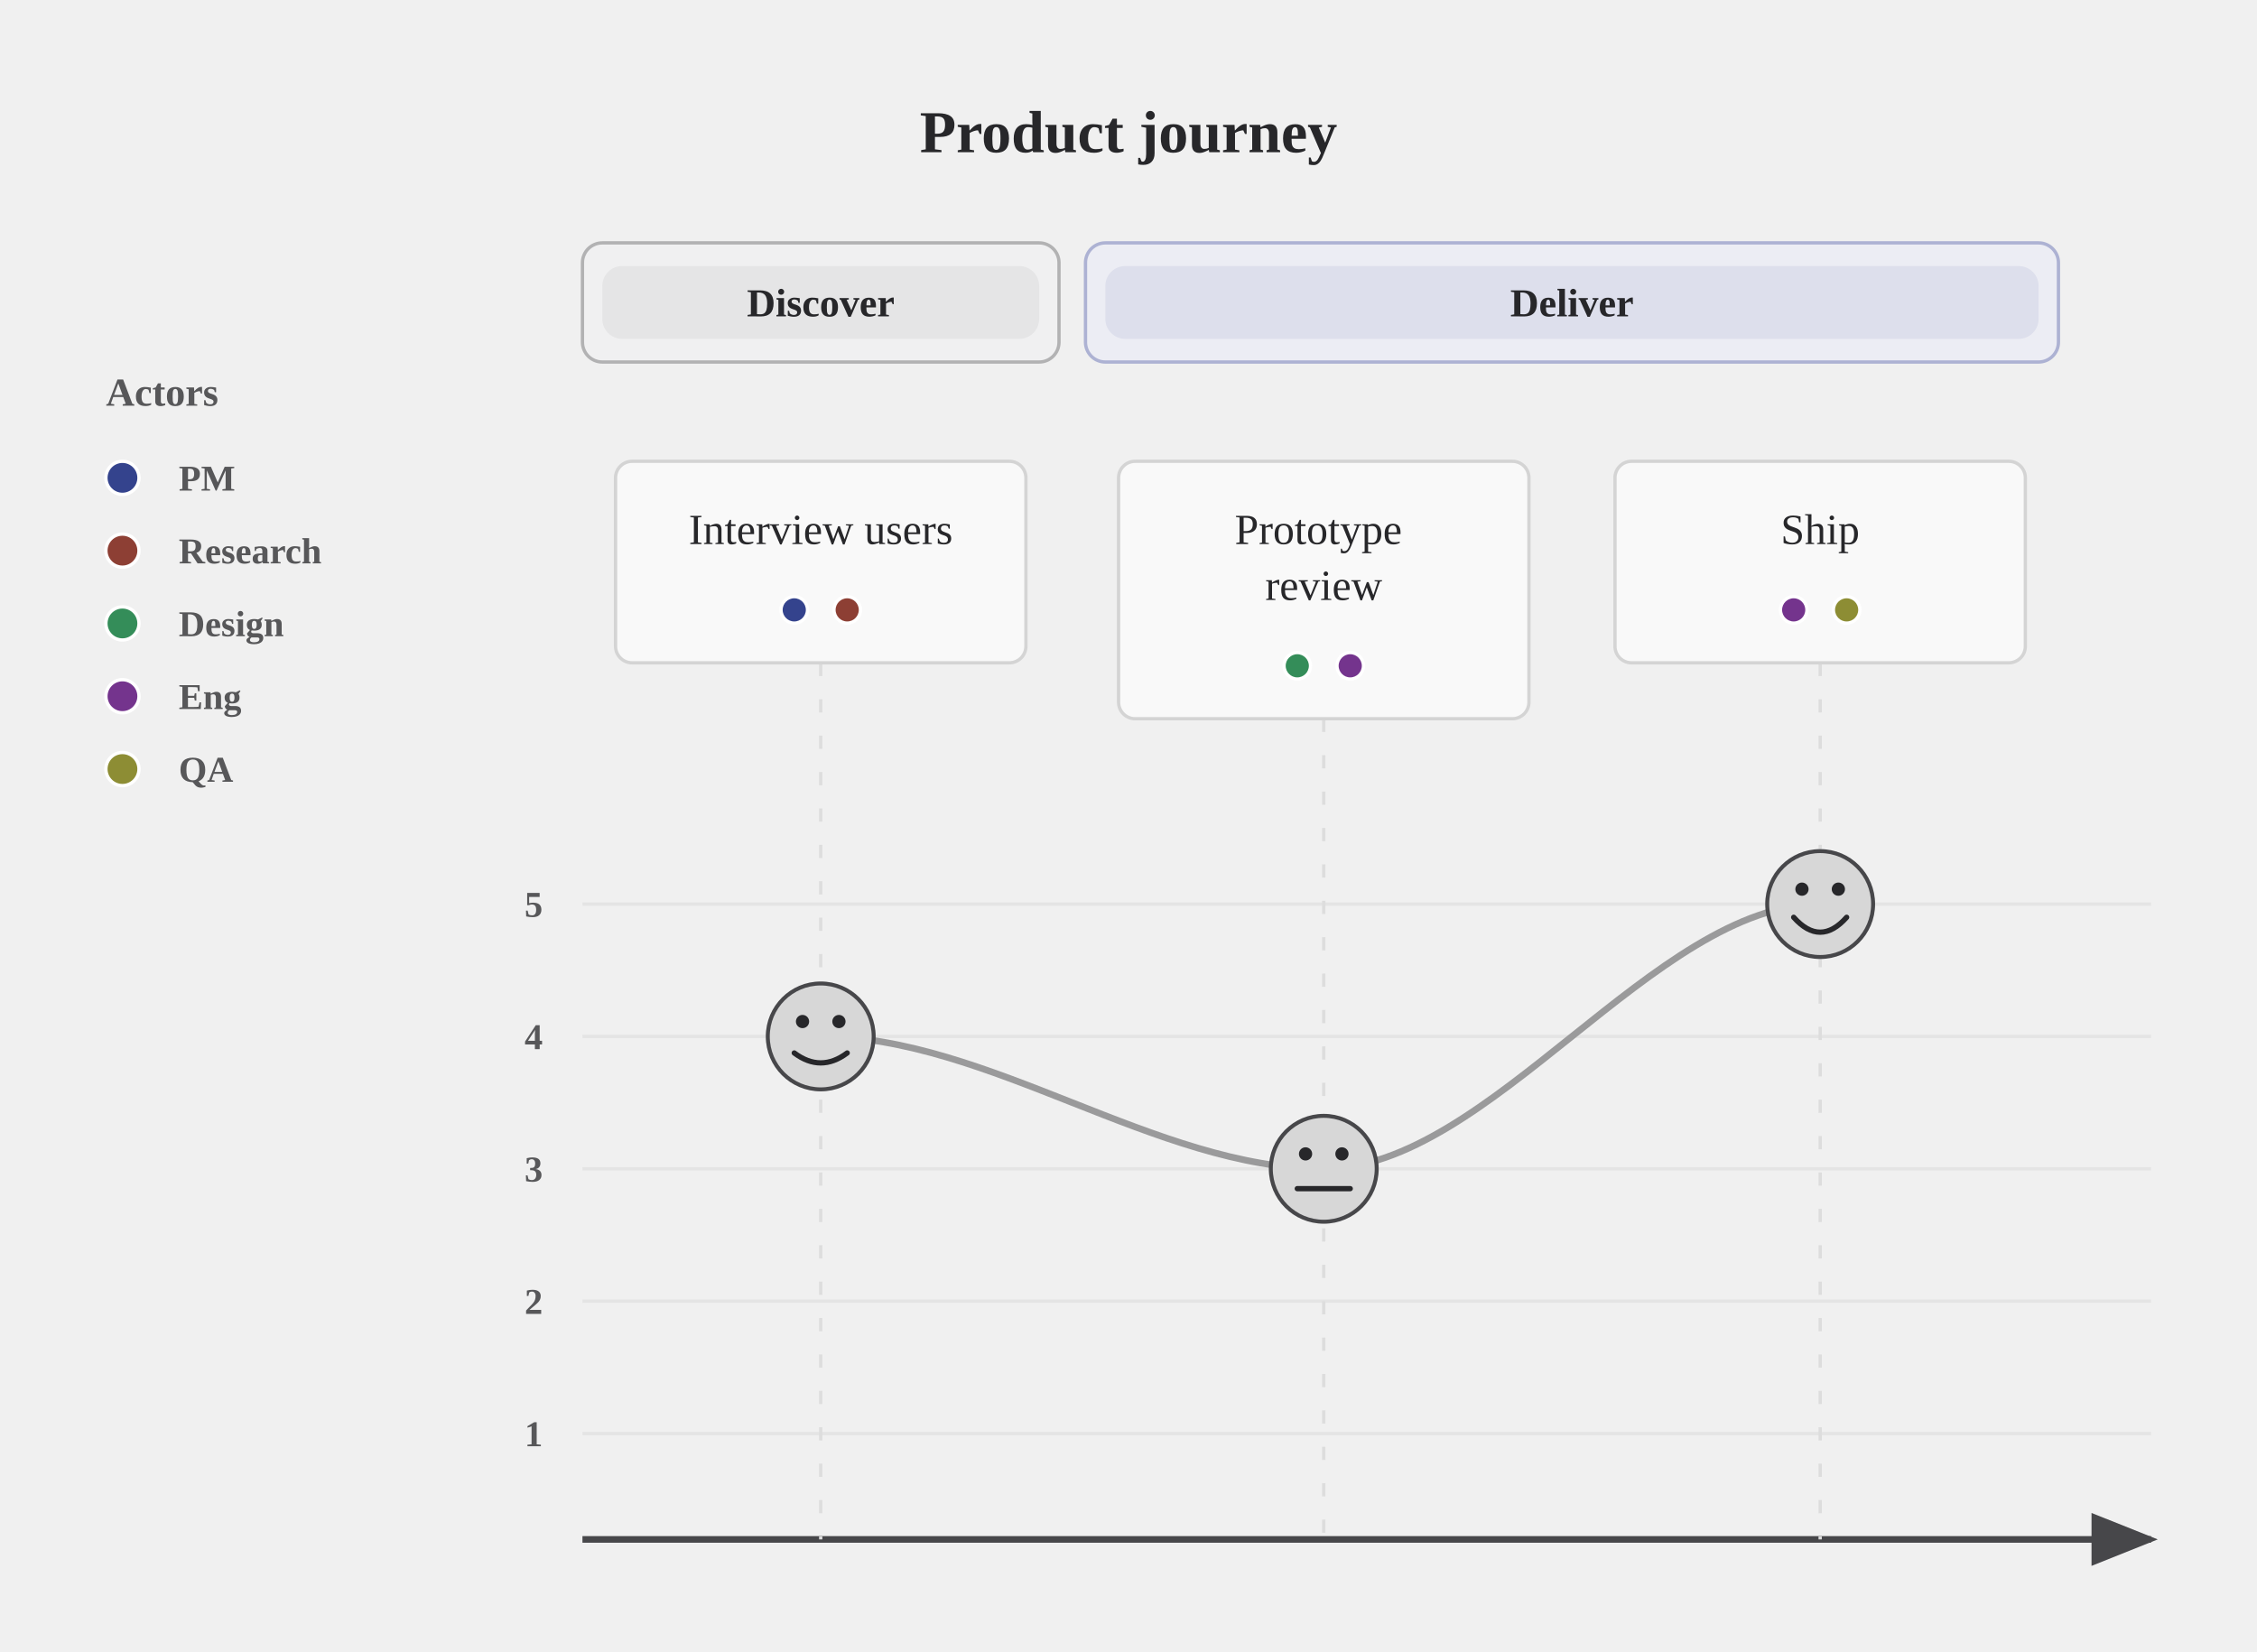
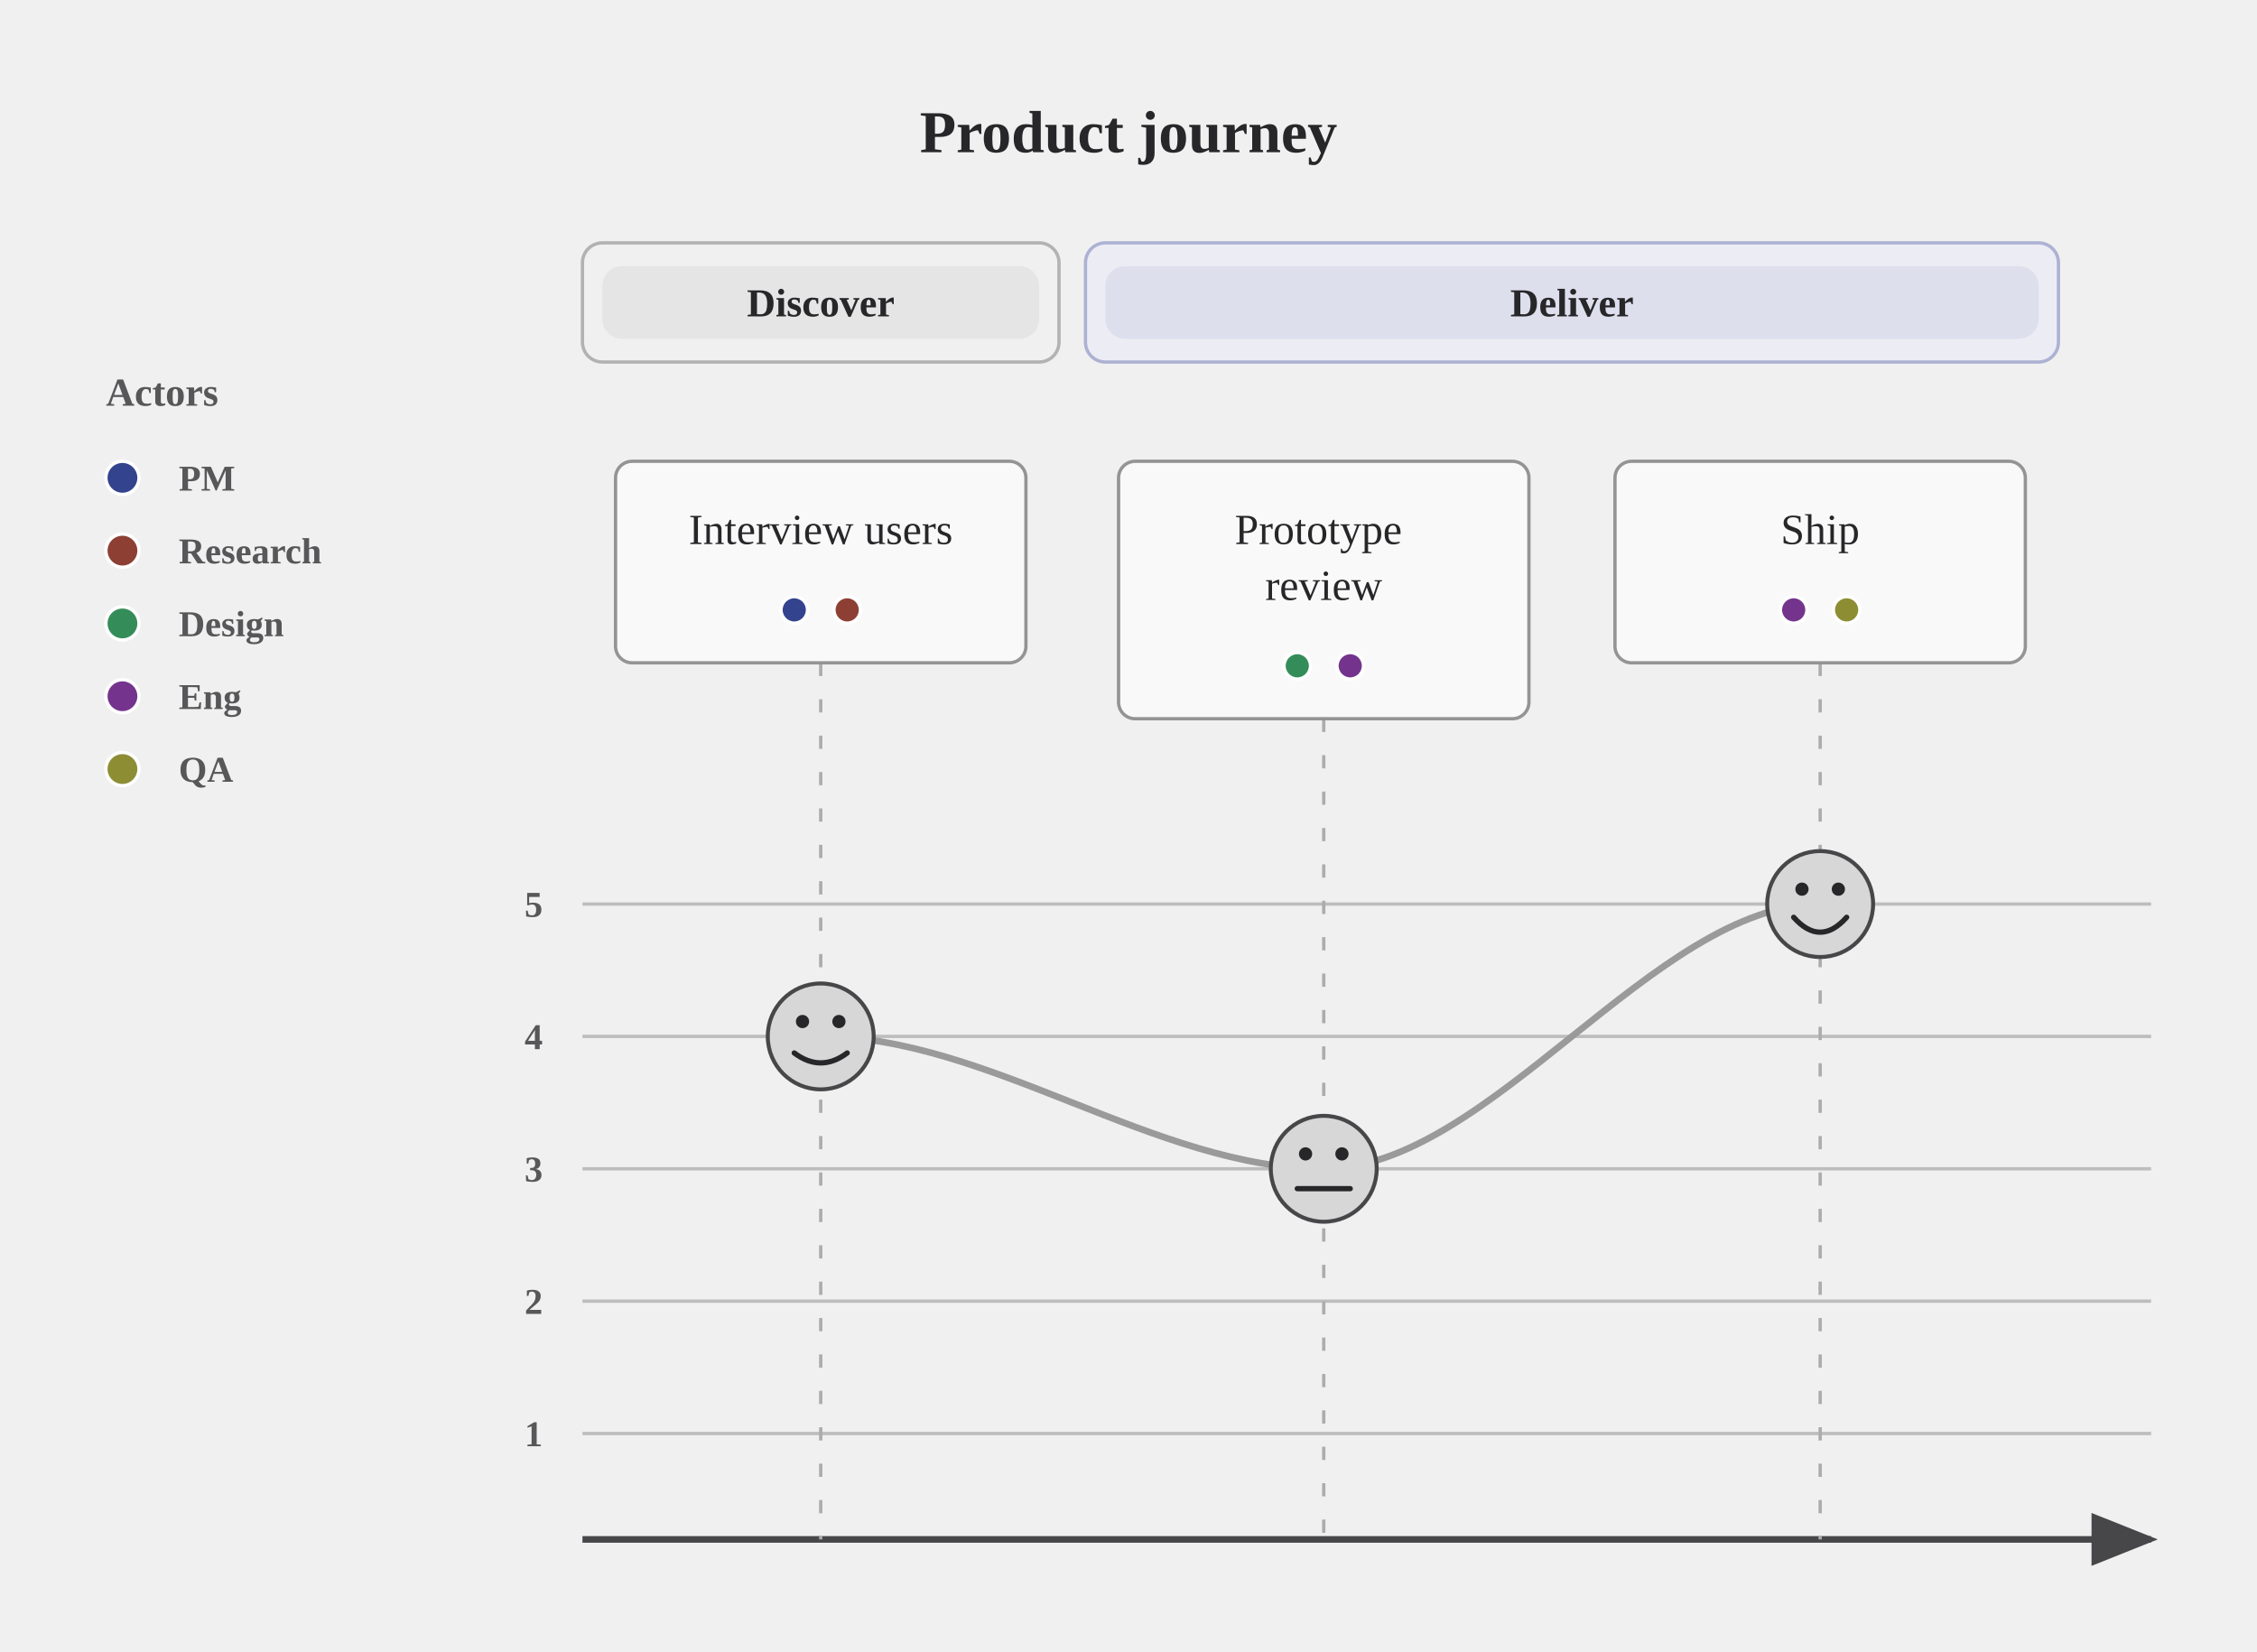
- <svg xmlns="http://www.w3.org/2000/svg" width="682" height="499.2" viewBox="0 0 682 499.2" style="--bg:#FFFFFF;--fg:#27272A;--font:Inter;background:#FFFFFF" aria-labelledby="journey-1nl2g1i-title" aria-roledescription="user journey" role="img" class="am-04voodg1d3cqkd">
+ <svg xmlns="http://www.w3.org/2000/svg" width="682" height="499.2" viewBox="0 0 682 499.2" style="--bg:#FFFFFF;--fg:#27272A;--font:Inter;background:#FFFFFF" aria-labelledby="journey-1nl2g1i-title" aria-roledescription="user journey" role="img" class="am-0ysjeet0j8dwqy">
  <style>
-   svg.am-04voodg1d3cqkd { font-family: var(--font, 'Inter'), system-ui, sans-serif; }
-   svg.am-04voodg1d3cqkd {
+   svg.am-0ysjeet0j8dwqy { font-family: var(--font, 'Inter'), system-ui, sans-serif; }
+   svg.am-0ysjeet0j8dwqy {
    /* Derived from --bg and --fg (overridable via --line, --accent, etc.) */
    --_text:          #27272A;
    --_text-sec:      #575759;
    --_text-muted:    #707072;
    --_text-faint:    #8a8a8c;
    --_line:          #939395;
    --_arrow:         #47474a;
    --_node-fill:     #f9f9f9;
    --_node-stroke:   #d4d4d4;
    --_group-fill:    #FFFFFF;
    --_group-hdr:     #f4f4f4;
    --_inner-stroke:  #e5e5e5;
    --_key-badge:     #e9e9ea;
  }
</style>
  <defs>
    <marker id="journey-1nl2g1i-arrowhead" markerWidth="10" markerHeight="8" refX="9" refY="4" orient="auto">
      <path d="M0,0 L10,4 L0,8 Z" fill="#47474a" />
    </marker>
  </defs>
  <style>
-   .am-04voodg1d3cqkd .journey-title { fill: #27272A; }
-   .am-04voodg1d3cqkd .journey-section-bg { fill: #f0f0f1; stroke: #d4d4d4; stroke-width: 1; }
-   .am-04voodg1d3cqkd .journey-section-0 { fill: #f0f0f1; stroke: #b2b2b3; }
-   .am-04voodg1d3cqkd .journey-section-1 { fill: #ecedf4; stroke: #adb2d3; }
-   .am-04voodg1d3cqkd .journey-section-label-band { fill: #e5e5e6; stroke: none; }
-   .am-04voodg1d3cqkd .journey-section-band-0 { fill: #e5e5e6; }
-   .am-04voodg1d3cqkd .journey-section-band-1 { fill: #dddfec; }
-   .am-04voodg1d3cqkd .journey-section-label { fill: #27272A; }
-   .am-04voodg1d3cqkd .journey-section-label-0 { fill: #27272A; }
-   .am-04voodg1d3cqkd .journey-section-label-1 { fill: #27272A; }
-   .am-04voodg1d3cqkd .journey-task-box { fill: #f9f9f9; stroke: #d4d4d4; stroke-width: 1; }
-   .am-04voodg1d3cqkd .journey-task-text { fill: #27272A; }
-   .am-04voodg1d3cqkd .journey-track { stroke: #dddddd; stroke-width: 1; stroke-dasharray: 4 7; }
-   .am-04voodg1d3cqkd .journey-curve { fill: none; stroke: #9a9a9b; stroke-width: 2; stroke-linecap: round; }
-   .am-04voodg1d3cqkd .journey-guide { stroke: #e4e4e4; stroke-width: 1; }
-   .am-04voodg1d3cqkd .journey-score-label { fill: #575759; }
-   .am-04voodg1d3cqkd .journey-baseline { stroke: #47474a; stroke-width: 2; }
-   .am-04voodg1d3cqkd .journey-score-face { fill: #d7d7d7; stroke: #47474a; stroke-width: 1.2; }
-   .am-04voodg1d3cqkd .journey-face-eye { fill: #27272A; }
-   .am-04voodg1d3cqkd .journey-face-mouth { fill: none; stroke: #27272A; stroke-width: 1.6; stroke-linecap: round; }
-   .am-04voodg1d3cqkd .journey-actor-legend-title { fill: #575759; }
-   .am-04voodg1d3cqkd .journey-actor-legend-text { fill: #575759; }
-   .am-04voodg1d3cqkd .journey-actor-dot { stroke: #FFFFFF; stroke-width: 1; }
-   .am-04voodg1d3cqkd .journey-actor-0 { fill: #34438d; }
-   .am-04voodg1d3cqkd .journey-actor-1 { fill: #8d3f34; }
-   .am-04voodg1d3cqkd .journey-actor-2 { fill: #348d59; }
-   .am-04voodg1d3cqkd .journey-actor-3 { fill: #74348d; }
-   .am-04voodg1d3cqkd .journey-actor-4 { fill: #8d8d34; }
+   .am-0ysjeet0j8dwqy .journey-title { fill: #27272A; }
+   .am-0ysjeet0j8dwqy .journey-section-bg { fill: #f0f0f1; stroke: #949495; stroke-width: 1; }
+   .am-0ysjeet0j8dwqy .journey-section-0 { fill: #f0f0f1; stroke: #b2b2b3; }
+   .am-0ysjeet0j8dwqy .journey-section-1 { fill: #ecedf4; stroke: #adb2d3; }
+   .am-0ysjeet0j8dwqy .journey-section-label-band { fill: #e5e5e6; stroke: none; }
+   .am-0ysjeet0j8dwqy .journey-section-band-0 { fill: #e5e5e6; }
+   .am-0ysjeet0j8dwqy .journey-section-band-1 { fill: #dddfec; }
+   .am-0ysjeet0j8dwqy .journey-section-label { fill: #27272A; }
+   .am-0ysjeet0j8dwqy .journey-section-label-0 { fill: #27272A; }
+   .am-0ysjeet0j8dwqy .journey-section-label-1 { fill: #27272A; }
+   .am-0ysjeet0j8dwqy .journey-task-box { fill: #f9f9f9; stroke: #949495; stroke-width: 1; }
+   .am-0ysjeet0j8dwqy .journey-task-text { fill: #27272A; }
+   .am-0ysjeet0j8dwqy .journey-track { stroke: #acacac; stroke-width: 1; stroke-dasharray: 4 7; }
+   .am-0ysjeet0j8dwqy .journey-curve { fill: none; stroke: #9a9a9b; stroke-width: 2; stroke-linecap: round; }
+   .am-0ysjeet0j8dwqy .journey-guide { stroke: #bdbdbd; stroke-width: 1; }
+   .am-0ysjeet0j8dwqy .journey-score-label { fill: #575759; }
+   .am-0ysjeet0j8dwqy .journey-baseline { stroke: #47474a; stroke-width: 2; }
+   .am-0ysjeet0j8dwqy .journey-score-face { fill: #d7d7d7; stroke: #47474a; stroke-width: 1.2; }
+   .am-0ysjeet0j8dwqy .journey-face-eye { fill: #27272A; }
+   .am-0ysjeet0j8dwqy .journey-face-mouth { fill: none; stroke: #27272A; stroke-width: 1.6; stroke-linecap: round; }
+   .am-0ysjeet0j8dwqy .journey-actor-legend-title { fill: #575759; }
+   .am-0ysjeet0j8dwqy .journey-actor-legend-text { fill: #575759; }
+   .am-0ysjeet0j8dwqy .journey-actor-dot { stroke: #FFFFFF; stroke-width: 1; }
+   .am-0ysjeet0j8dwqy .journey-actor-0 { fill: #34438d; }
+   .am-0ysjeet0j8dwqy .journey-actor-1 { fill: #8d3f34; }
+   .am-0ysjeet0j8dwqy .journey-actor-2 { fill: #348d59; }
+   .am-0ysjeet0j8dwqy .journey-actor-3 { fill: #74348d; }
+   .am-0ysjeet0j8dwqy .journey-actor-4 { fill: #8d8d34; }
</style>
  <g class="journey-score-guide" data-score-min="1" data-score-max="5">
    <line class="journey-guide" x1="176" y1="273.2" x2="650" y2="273.2" data-relationship="grid" data-direction="undirected" />
    <text x="164" y="273.2" class="journey-score-label" text-anchor="end" font-size="11" font-weight="600" data-prepared-text="true" dy="3.85" textLength="8.25" lengthAdjust="spacingAndGlyphs" data-font-metrics="deterministic-fit">5</text>
    <line class="journey-guide" x1="176" y1="313.2" x2="650" y2="313.2" data-relationship="grid" data-direction="undirected" />
    <text x="164" y="313.2" class="journey-score-label" text-anchor="end" font-size="11" font-weight="600" data-prepared-text="true" dy="3.85" textLength="8.25" lengthAdjust="spacingAndGlyphs" data-font-metrics="deterministic-fit">4</text>
    <line class="journey-guide" x1="176" y1="353.2" x2="650" y2="353.2" data-relationship="grid" data-direction="undirected" />
    <text x="164" y="353.2" class="journey-score-label" text-anchor="end" font-size="11" font-weight="600" data-prepared-text="true" dy="3.85" textLength="8.25" lengthAdjust="spacingAndGlyphs" data-font-metrics="deterministic-fit">3</text>
    <line class="journey-guide" x1="176" y1="393.2" x2="650" y2="393.2" data-relationship="grid" data-direction="undirected" />
    <text x="164" y="393.2" class="journey-score-label" text-anchor="end" font-size="11" font-weight="600" data-prepared-text="true" dy="3.85" textLength="8.25" lengthAdjust="spacingAndGlyphs" data-font-metrics="deterministic-fit">2</text>
    <line class="journey-guide" x1="176" y1="433.2" x2="650" y2="433.2" data-relationship="grid" data-direction="undirected" />
    <text x="164" y="433.2" class="journey-score-label" text-anchor="end" font-size="11" font-weight="600" data-prepared-text="true" dy="3.85" textLength="4.29" lengthAdjust="spacingAndGlyphs" data-font-metrics="deterministic-fit">1</text>
    <line class="journey-baseline" x1="176" y1="465.2" x2="650" y2="465.2" marker-end="url(#journey-1nl2g1i-arrowhead)" data-relationship="rail" data-direction="forward" />
  </g>
  <g class="journey-actor-legend">
    <text x="32" y="118.4" class="journey-actor-legend-title" text-anchor="start" font-size="12" font-weight="600" data-prepared-text="true" dy="4.2" textLength="40.68" lengthAdjust="spacingAndGlyphs" data-font-metrics="deterministic-fit">Actors</text>
    <circle class="journey-actor-dot journey-actor-0" data-actor="PM" cx="37" cy="144.4" r="5" data-id="actor-legend-dot:PM" data-role="actor" />
    <text x="54" y="144.4" class="journey-actor-legend-text" text-anchor="start" font-size="11" font-weight="600" data-prepared-text="true" dy="3.85" textLength="19.47" lengthAdjust="spacingAndGlyphs" data-font-metrics="deterministic-fit">PM</text>
    <circle class="journey-actor-dot journey-actor-1" data-actor="Research" cx="37" cy="166.4" r="5" data-id="actor-legend-dot:Research" data-role="actor" />
    <text x="54" y="166.4" class="journey-actor-legend-text" text-anchor="start" font-size="11" font-weight="600" data-prepared-text="true" dy="3.85" textLength="54.45" lengthAdjust="spacingAndGlyphs" data-font-metrics="deterministic-fit">Research</text>
    <circle class="journey-actor-dot journey-actor-2" data-actor="Design" cx="37" cy="188.4" r="5" data-id="actor-legend-dot:Design" data-role="actor" />
    <text x="54" y="188.4" class="journey-actor-legend-text" text-anchor="start" font-size="11" font-weight="600" data-prepared-text="true" dy="3.85" textLength="38.61" lengthAdjust="spacingAndGlyphs" data-font-metrics="deterministic-fit">Design</text>
    <circle class="journey-actor-dot journey-actor-3" data-actor="Eng" cx="37" cy="210.4" r="5" data-id="actor-legend-dot:Eng" data-role="actor" />
    <text x="54" y="210.4" class="journey-actor-legend-text" text-anchor="start" font-size="11" font-weight="600" data-prepared-text="true" dy="3.85" textLength="22.77" lengthAdjust="spacingAndGlyphs" data-font-metrics="deterministic-fit">Eng</text>
    <circle class="journey-actor-dot journey-actor-4" data-actor="QA" cx="37" cy="232.4" r="5" data-id="actor-legend-dot:QA" data-role="actor" />
    <text x="54" y="232.4" class="journey-actor-legend-text" text-anchor="start" font-size="11" font-weight="600" data-prepared-text="true" dy="3.85" textLength="17.49" lengthAdjust="spacingAndGlyphs" data-font-metrics="deterministic-fit">QA</text>
  </g>
  <g class="journey-section" data-id="section-0" data-label="Discover" data-role="section">
    <rect class="journey-section-bg journey-section-0" x="176" y="73.4" width="144" height="36" rx="6" ry="6" data-id="section-bg:section-0" data-role="section" />
    <rect class="journey-section-label-band journey-section-band-0" x="182" y="80.4" width="132" height="22" rx="6" ry="6" />
    <text x="248" y="91.4" class="journey-section-label journey-section-label-0" text-anchor="middle" font-size="12" font-weight="600" data-prepared-text="true" dy="4.2" textLength="55.08" lengthAdjust="spacingAndGlyphs" data-font-metrics="deterministic-fit">Discover</text>
  </g>
  <g class="journey-section" data-id="section-1" data-label="Deliver" data-role="section">
    <rect class="journey-section-bg journey-section-1" x="328" y="73.4" width="294" height="36" rx="6" ry="6" data-id="section-bg:section-1" data-role="section" />
    <rect class="journey-section-label-band journey-section-band-1" x="334" y="80.4" width="282" height="22" rx="6" ry="6" />
    <text x="475" y="91.4" class="journey-section-label journey-section-label-1" text-anchor="middle" font-size="12" font-weight="600" data-prepared-text="true" dy="4.2" textLength="43.56" lengthAdjust="spacingAndGlyphs" data-font-metrics="deterministic-fit">Deliver</text>
  </g>
  <path class="journey-curve" d="M248,313.2 C298.667,313.2 349.333,353.2 400,353.2 C450,353.2 500,273.2 550,273.2" data-relationship="series" data-direction="undirected" data-id="experience-curve" data-role="series" />
  <g class="journey-task" data-id="task-0" data-score="4" data-section="Discover" data-actors="PM, Research" data-role="task">
    <line class="journey-track" x1="248" y1="200.3" x2="248" y2="465.2" data-relationship="marker-line" data-direction="undirected" />
    <rect class="journey-task-box" x="186" y="139.4" width="124" height="60.9" rx="5" ry="5" data-id="task-box:task-0" data-role="task" />
    <text x="248" y="159.85" class="journey-task-text" text-anchor="middle" font-size="13" font-weight="500" data-prepared-text="true" dy="4.55" textLength="93.093" lengthAdjust="spacingAndGlyphs" data-font-metrics="deterministic-fit">Interview users</text>
    <circle class="journey-actor-dot journey-actor-0" data-actor="PM" cx="240" cy="184.3" r="4" data-id="actor-dot:task-0:PM" data-role="actor" />
    <circle class="journey-actor-dot journey-actor-1" data-actor="Research" cx="256" cy="184.3" r="4" data-id="actor-dot:task-0:Research" data-role="actor" />
    <g class="journey-score-marker" data-score="4">
      <circle class="journey-score-face" cx="248" cy="313.2" r="16" />
      <circle class="journey-face-eye" cx="242.5" cy="308.7" r="2" />
      <circle class="journey-face-eye" cx="253.5" cy="308.7" r="2" />
      <path class="journey-face-mouth" d="M240,318.2 Q248,324.2 256,318.2" />
    </g>
  </g>
  <g class="journey-task" data-id="task-1" data-score="3" data-section="Deliver" data-actors="Design, Eng" data-role="task">
    <line class="journey-track" x1="400" y1="217.2" x2="400" y2="465.2" data-relationship="marker-line" data-direction="undirected" />
    <rect class="journey-task-box" x="338" y="139.4" width="124" height="77.8" rx="5" ry="5" data-id="task-box:task-1" data-role="task" />
    <text x="400" y="168.3" class="journey-task-text" text-anchor="middle" font-size="13" font-weight="500" data-prepared-text="true">
      <tspan x="400" dy="-3.9" textLength="59.748" lengthAdjust="spacingAndGlyphs" data-font-metrics="deterministic-fit">Prototype</tspan>
      <tspan x="400" dy="16.9" textLength="41.964" lengthAdjust="spacingAndGlyphs" data-font-metrics="deterministic-fit">review</tspan>
    </text>
    <circle class="journey-actor-dot journey-actor-2" data-actor="Design" cx="392" cy="201.2" r="4" data-id="actor-dot:task-1:Design" data-role="actor" />
    <circle class="journey-actor-dot journey-actor-3" data-actor="Eng" cx="408" cy="201.2" r="4" data-id="actor-dot:task-1:Eng" data-role="actor" />
    <g class="journey-score-marker" data-score="3">
      <circle class="journey-score-face" cx="400" cy="353.2" r="16" />
      <circle class="journey-face-eye" cx="394.5" cy="348.7" r="2" />
      <circle class="journey-face-eye" cx="405.5" cy="348.7" r="2" />
      <path class="journey-face-mouth" d="M392,359.2 L408,359.2" />
    </g>
  </g>
  <g class="journey-task" data-id="task-2" data-score="5" data-section="Deliver" data-actors="Eng, QA" data-role="task">
    <line class="journey-track" x1="550" y1="200.3" x2="550" y2="465.2" data-relationship="marker-line" data-direction="undirected" />
    <rect class="journey-task-box" x="488" y="139.4" width="124" height="60.9" rx="5" ry="5" data-id="task-box:task-2" data-role="task" />
    <text x="550" y="159.85" class="journey-task-text" text-anchor="middle" font-size="13" font-weight="500" data-prepared-text="true" dy="4.55" textLength="28.626" lengthAdjust="spacingAndGlyphs" data-font-metrics="deterministic-fit">Ship</text>
    <circle class="journey-actor-dot journey-actor-3" data-actor="Eng" cx="542" cy="184.3" r="4" data-id="actor-dot:task-2:Eng" data-role="actor" />
    <circle class="journey-actor-dot journey-actor-4" data-actor="QA" cx="558" cy="184.3" r="4" data-id="actor-dot:task-2:QA" data-role="actor" />
    <g class="journey-score-marker" data-score="5">
      <circle class="journey-score-face" cx="550" cy="273.2" r="16" />
      <circle class="journey-face-eye" cx="544.5" cy="268.7" r="2" />
      <circle class="journey-face-eye" cx="555.5" cy="268.7" r="2" />
      <path class="journey-face-mouth" d="M542,277.2 Q550,286.2 558,277.2" />
    </g>
  </g>
  <text x="341" y="39.7" class="journey-title" text-anchor="middle" font-size="18" font-weight="600" data-prepared-text="true" dy="6.3" textLength="142.02" lengthAdjust="spacingAndGlyphs" data-font-metrics="deterministic-fit" data-id="title" data-role="title">Product journey</text>
</svg>
